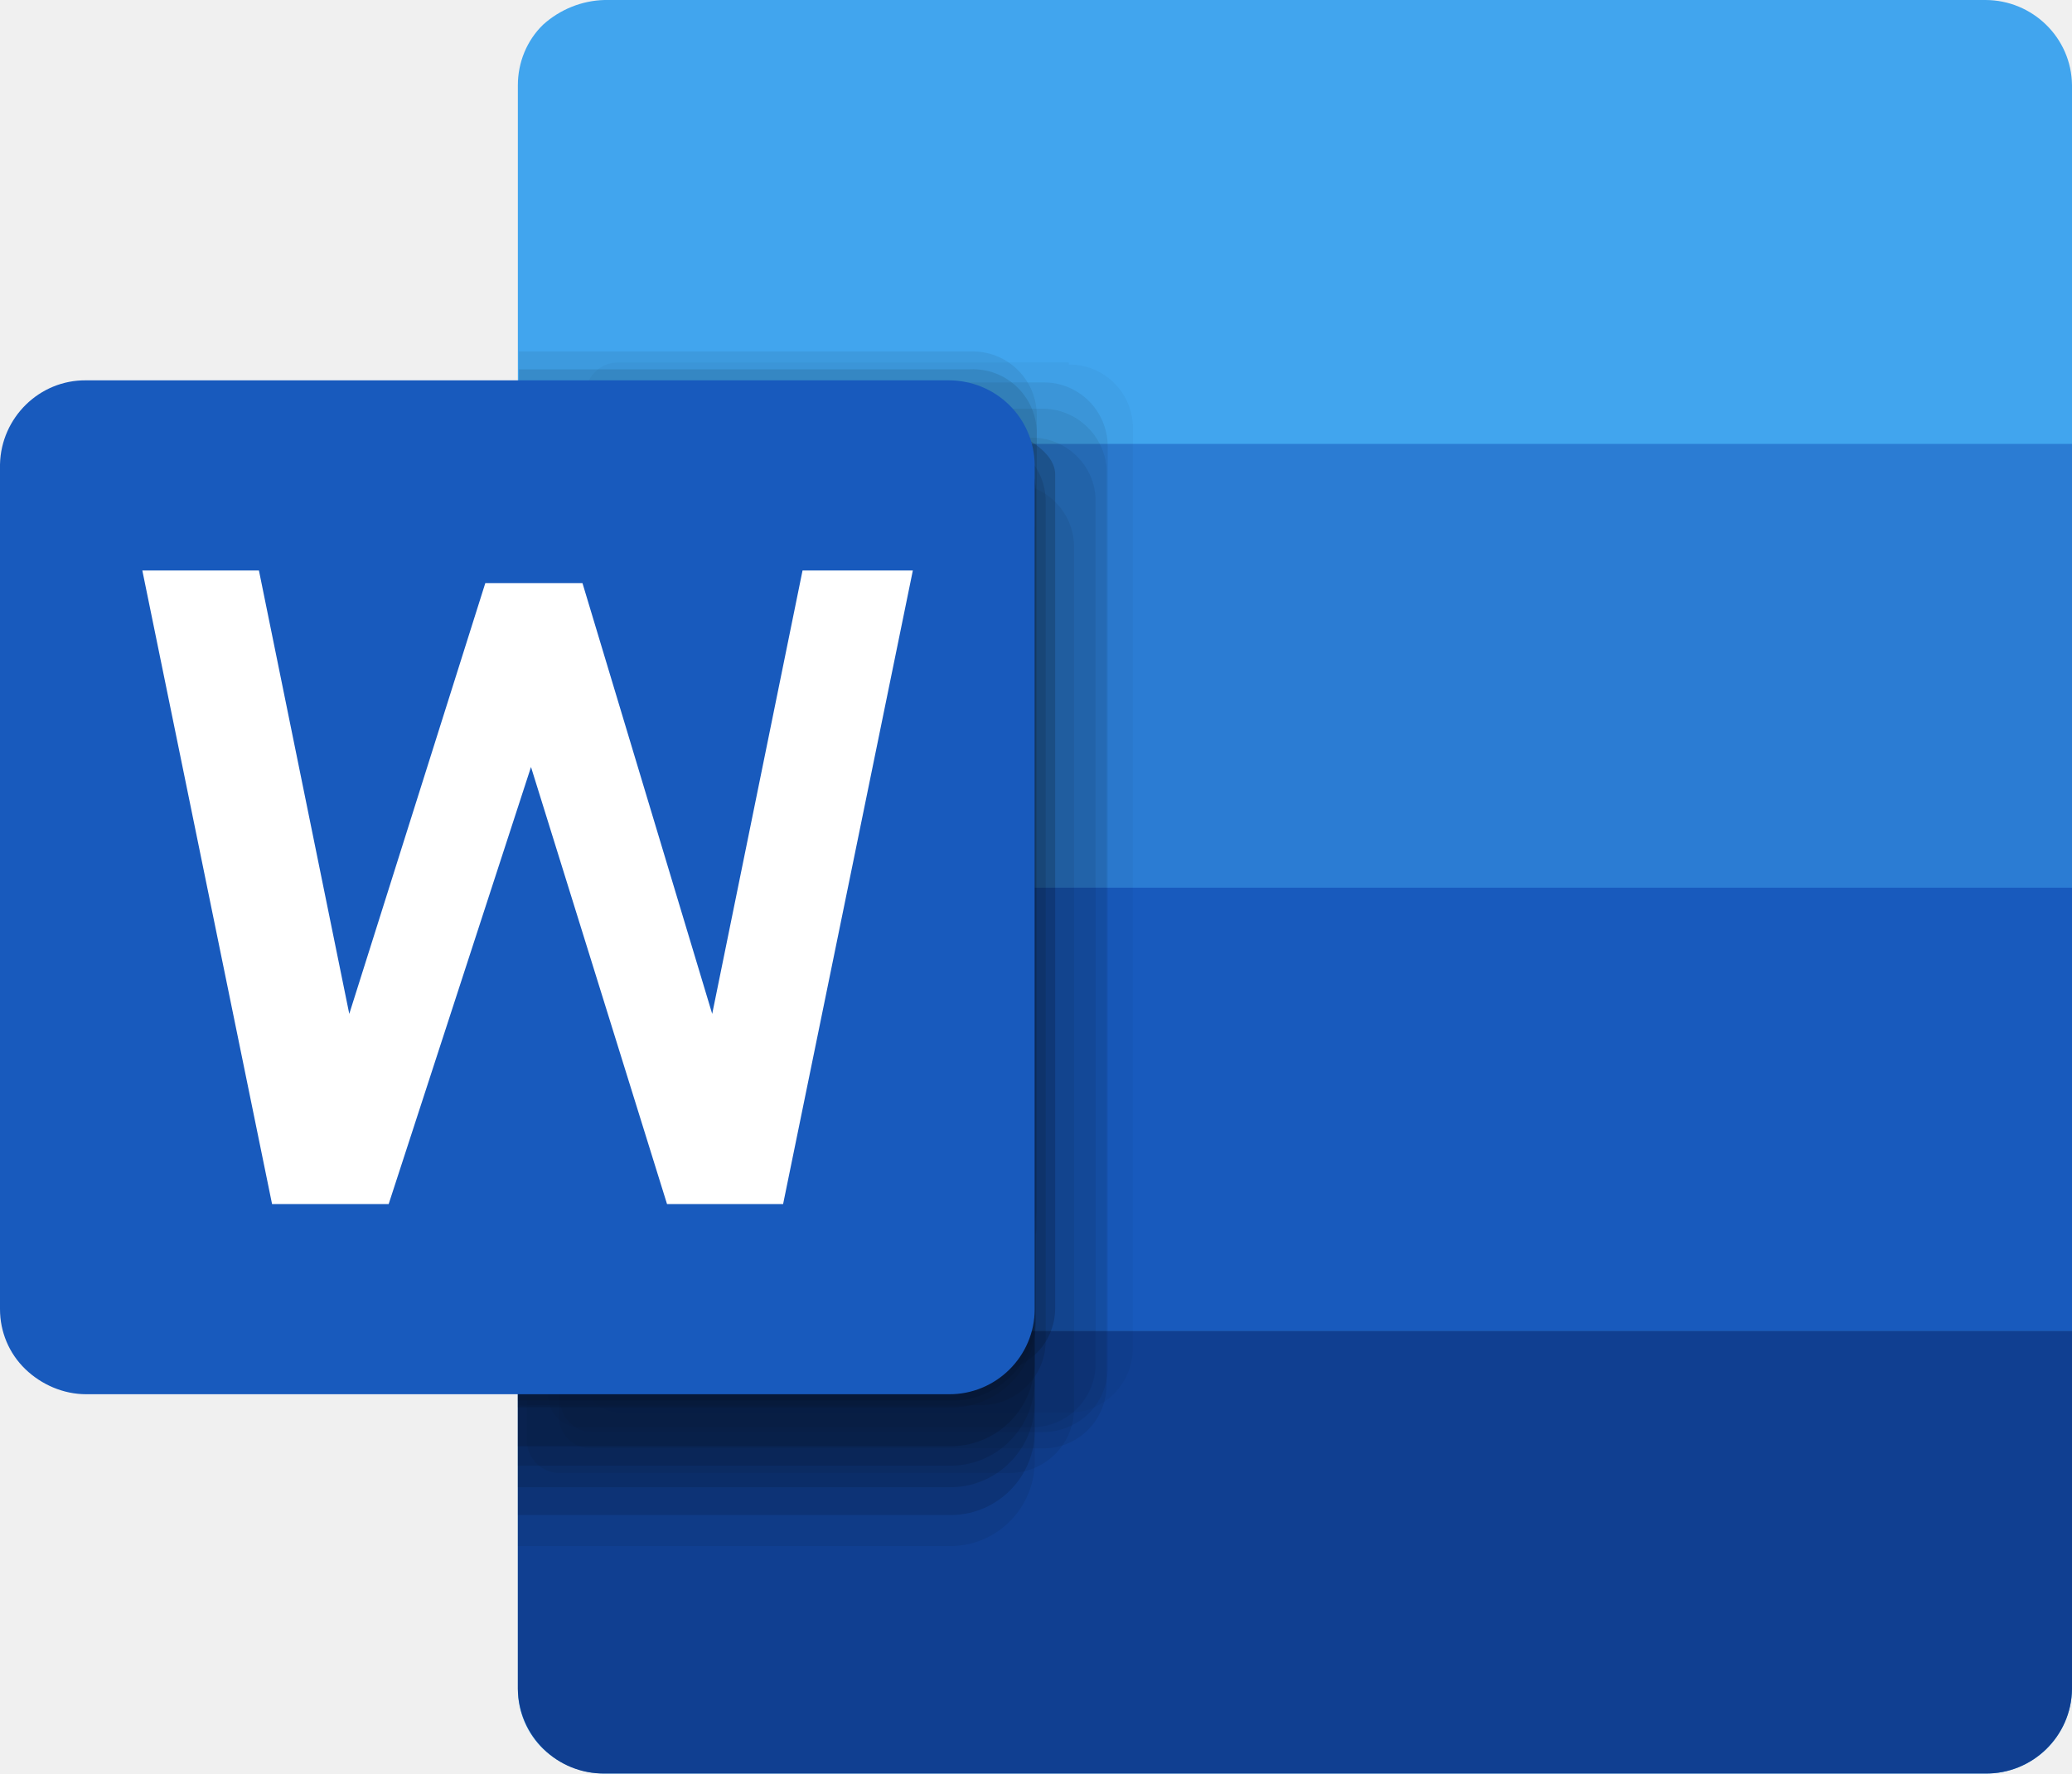
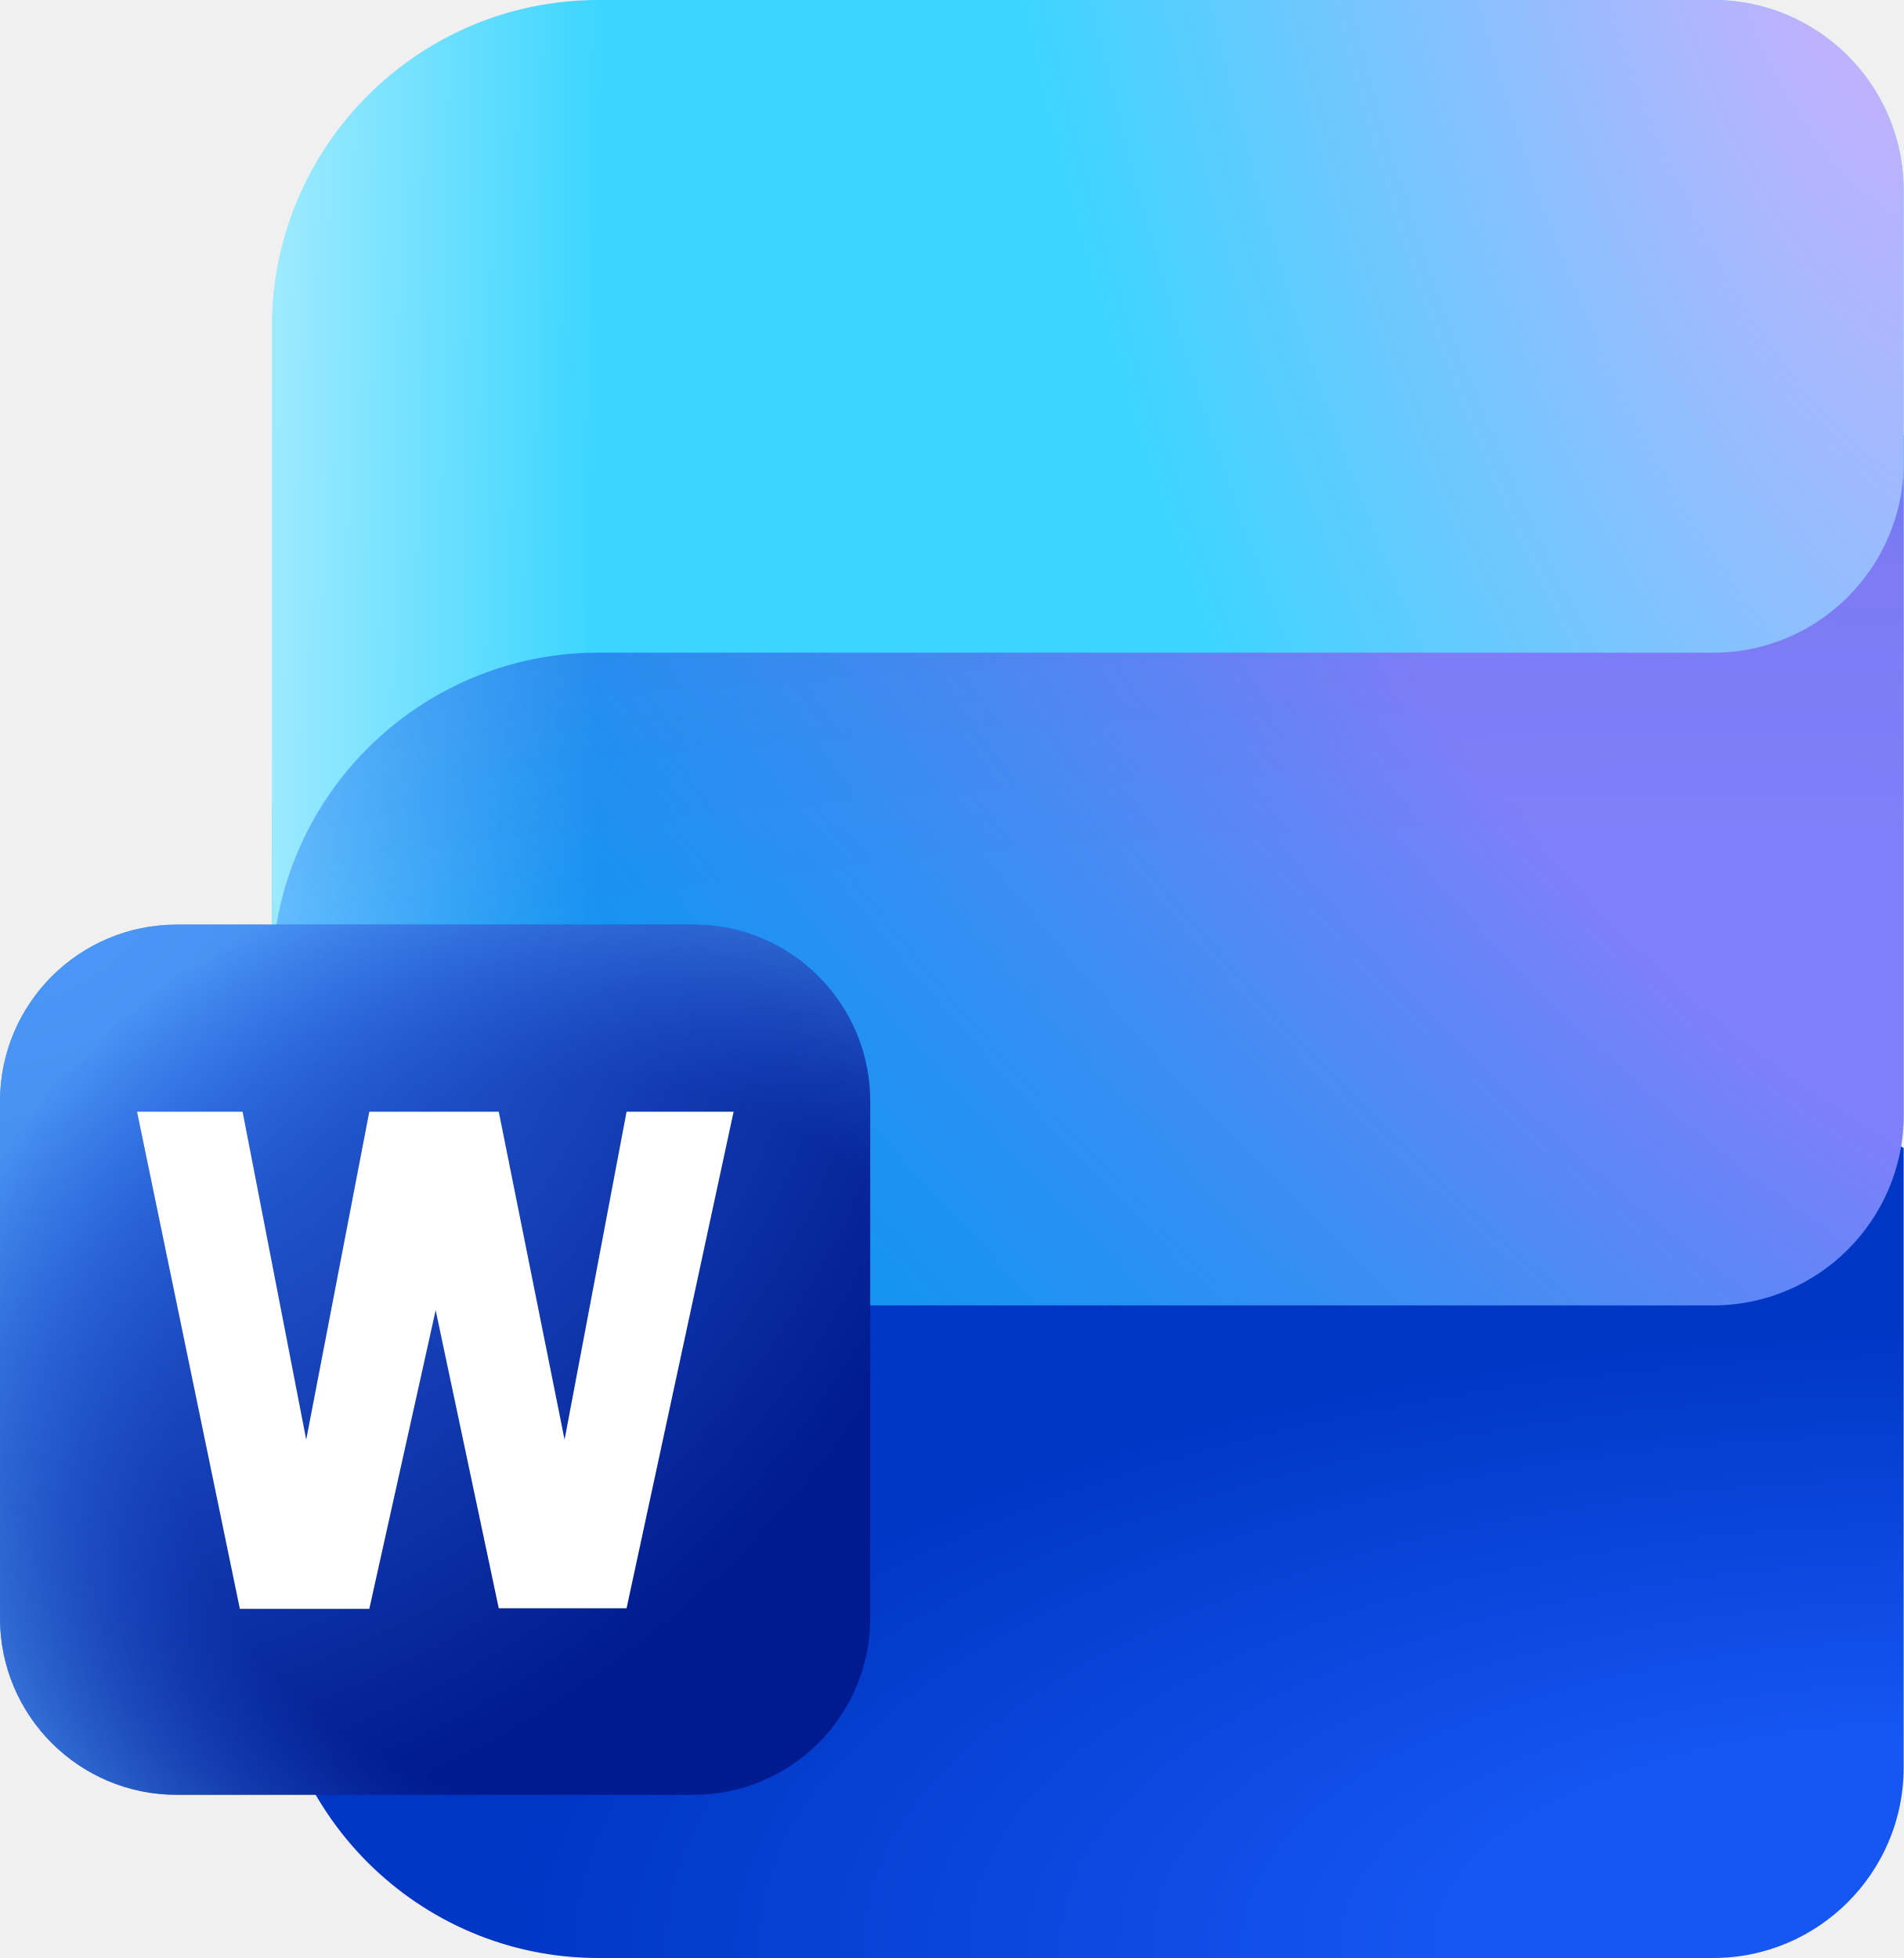
- <svg xmlns="http://www.w3.org/2000/svg" id="Layer_2" data-name="Layer 2" viewBox="0 0 39.45 33.76">
+ <svg xmlns="http://www.w3.org/2000/svg" id="uuid-70d351c3-9d52-4d9c-bf87-a1f0a8eb5856" viewBox="0 0 35 36">
  <defs>
-     <style>
-       .cls-1 {
-         fill: #fff;
-       }
- 
-       .cls-2 {
-         fill: #103f91;
-       }
- 
-       .cls-3 {
-         fill: #41a5ee;
-       }
- 
-       .cls-4 {
-         fill: #185abd;
-       }
- 
-       .cls-5 {
-         fill: #2b7cd3;
-       }
- 
-       .cls-6 {
-         opacity: .1;
-       }
- 
-       .cls-6, .cls-7, .cls-8, .cls-9, .cls-10, .cls-11 {
-         isolation: isolate;
-       }
- 
-       .cls-7 {
-         opacity: .05;
-       }
- 
-       .cls-12 {
-         opacity: .67;
-       }
- 
-       .cls-8 {
-         opacity: 0;
-       }
- 
-       .cls-9 {
-         opacity: .15;
-       }
- 
-       .cls-10 {
-         opacity: .3;
-       }
- 
-       .cls-11 {
-         opacity: .2;
-       }
-     </style>
+     <radialGradient id="uuid-ed2a8eb8-fce0-4bde-952b-86ec8e241ee9" cx="-619.29" cy="488.84" fx="-619.29" fy="488.84" r="1" gradientTransform="translate(29495.74 9885.89) scale(47.57 -20.15)" gradientUnits="userSpaceOnUse">
+       <stop offset=".18" stop-color="#1657f4" />
+       <stop offset=".57" stop-color="#0036c4" />
+     </radialGradient>
+     <linearGradient id="uuid-07943580-643e-4611-b102-f1fc868bd013" x1="5" y1="97" x2="27.97" y2="97" gradientTransform="translate(0 116) scale(1 -1)" gradientUnits="userSpaceOnUse">
+       <stop offset="0" stop-color="#66c0ff" />
+       <stop offset=".26" stop-color="#0094f0" />
+     </linearGradient>
+     <radialGradient id="uuid-4901e95c-54b1-4d8b-bf14-0e9c7bb90b87" cx="-637.72" cy="517.98" fx="-637.72" fy="517.98" r="1" gradientTransform="translate(-40017.96 -12225.34) rotate(133.55) scale(29.36 -72.32)" gradientUnits="userSpaceOnUse">
+       <stop offset=".14" stop-color="#d471ff" />
+       <stop offset=".83" stop-color="#509df5" stop-opacity="0" />
+     </radialGradient>
+     <radialGradient id="uuid-9988b974-07fe-47ee-9919-3660c45bf150" cx="-611.76" cy="514.18" fx="-611.76" fy="514.18" r="1" gradientTransform="translate(-52234.57 11411.47) rotate(90) scale(18.62 -101.65)" gradientUnits="userSpaceOnUse">
+       <stop offset=".28" stop-color="#4f006f" stop-opacity="0" />
+       <stop offset="1" stop-color="#4f006f" />
+     </radialGradient>
+     <linearGradient id="uuid-0983714d-6efe-4203-b8da-170f38fe7225" x1="5" y1="107.22" x2="35" y2="106.72" gradientTransform="translate(0 116) scale(1 -1)" gradientUnits="userSpaceOnUse">
+       <stop offset="0" stop-color="#9deaff" />
+       <stop offset=".2" stop-color="#3bd5ff" />
+     </linearGradient>
+     <radialGradient id="uuid-ca2eb1c3-4f62-4719-880a-75c33625c87b" cx="-650.27" cy="515.34" fx="-650.27" fy="515.34" r="1" gradientTransform="translate(-26921.47 -31089.42) rotate(166.85) scale(29.49 -70.64)" gradientUnits="userSpaceOnUse">
+       <stop offset=".06" stop-color="#e4a7fe" />
+       <stop offset=".54" stop-color="#e4a7fe" stop-opacity="0" />
+     </radialGradient>
+     <radialGradient id="uuid-b0298544-4529-40e9-8c27-57a5501fe390" cx="-600.8" cy="515.58" fx="-600.8" fy="515.58" r="1" gradientTransform="translate(1363.5 17878.99) rotate(45) scale(22.63 -22.63)" gradientUnits="userSpaceOnUse">
+       <stop offset=".08" stop-color="#367af2" />
+       <stop offset=".87" stop-color="#001a8f" />
+     </radialGradient>
+     <radialGradient id="uuid-6f25899f-fcb5-4141-ab07-b61a25bf93ff" cx="-598.04" cy="557.24" fx="-598.04" fy="557.24" r="1" gradientTransform="translate(-7105.12 6724.6) rotate(90) scale(11.2 -12.77)" gradientUnits="userSpaceOnUse">
+       <stop offset=".59" stop-color="#2763e5" stop-opacity="0" />
+       <stop offset=".97" stop-color="#58aafe" />
+     </radialGradient>
  </defs>
-   <g id="svg294">
-     <g id="Word_32x" data-name="Word 32x">
-       <g id="icon">
-         <path id="Path-28" class="cls-3" d="m11.51,0h26.29c.9,0,1.64.72,1.65,1.62v30.53c-.01.9-.75,1.62-1.65,1.61H11.51c-.44,0-.85-.17-1.17-.47-.31-.3-.48-.71-.48-1.14V1.62c0-.43.17-.85.48-1.15C10.66.18,11.08.01,11.51,0h0Z" />
-         <path id="Path-29" class="cls-2" d="m39.45,25.33H9.86v6.82c.01.9.75,1.62,1.65,1.61h26.29c.9.01,1.64-.71,1.65-1.61h0s0-6.82,0-6.82Z" />
-         <path id="Rectangle-10" class="cls-4" d="m9.86,16.89h29.59v8.44H9.86v-8.44Z" />
-         <path id="Rectangle-11" class="cls-5" d="m9.86,8.45h29.59v8.44H9.86v-8.44Z" />
-       </g>
-       <g id="dropshadow-2" class="cls-12">
-         <path id="Path-30" class="cls-7" d="m20.35,6.9h-8.58c-.34,0-.61.26-.62.6h0v18.79c.02.33.29.6.62.6h8.58c.67,0,1.21-.54,1.22-1.21V8.15c0-.66-.53-1.2-1.19-1.21-.01,0-.02,0-.03,0v-.04Z" />
-         <path id="Path-31" class="cls-6" d="m18.06,10.07h-8.2v19.36h8.2c.88.02,1.61-.68,1.64-1.56V11.58c-.05-.86-.77-1.53-1.64-1.51Z" />
-         <path id="Path-32" class="cls-11" d="m18.06,8.96h-8.2v19.35h8.2c.88.02,1.61-.68,1.64-1.56V10.51c-.03-.88-.76-1.57-1.64-1.55Z" />
-         <path id="Path-33" class="cls-6" d="m19.86,7.28h-8.58c-.33,0-.6.26-.61.59,0,0,0,0,0,.01v18.78c0,.33.27.6.6.6,0,0,0,0,.01,0h8.58c.67,0,1.22-.53,1.23-1.2V8.48c-.01-.67-.56-1.21-1.23-1.2Z" />
-         <path id="Path-34" class="cls-6" d="m19.83,7.78h-8.57c-.34,0-.61.26-.62.6h0v18.59c0,.33.27.6.6.6,0,0,.01,0,.02,0h8.57c.67.02,1.22-.51,1.24-1.18,0,0,0-.01,0-.02V8.98c-.01-.67-.57-1.21-1.24-1.2,0,0,0,0,0,0h0Z" />
-         <path id="Path-35" class="cls-8" d="m18.45,6.36h-8.57v15.79h-.12v2.47c0,.33.27.6.6.6,0,0,0,0,.01,0l6.86-1.23c.68,0,2.51-.57,2.51-1.24V7.56c0-.67-.55-1.21-1.22-1.2-.01,0-.02,0-.03,0h-.04Z" />
-         <path id="Path-36" class="cls-11" d="m18.06,9.49h-8.2v19.35h8.2c.88.02,1.61-.67,1.64-1.55V11.04c-.03-.88-.76-1.57-1.64-1.55Z" />
-         <path id="Path-37" class="cls-10" d="m18.06,7.79h-8.2v19h8.2c.88.03,1.63-.66,1.66-1.54,0-.03,0-.07,0-.1v-15.81c-.03-.88-.76-1.58-1.65-1.55,0,0,0,0-.01,0Z" />
-         <path id="Path-38" class="cls-10" d="m18.06,7.79h-8.2v18.87h8.2c.87.03,1.61-.64,1.66-1.51v-15.81c-.03-.88-.76-1.58-1.65-1.55,0,0,0,0-.01,0Z" />
-         <path id="Path-39" class="cls-10" d="m18.06,8.15h-8.2v19.38h8.2c.88.02,1.61-.67,1.64-1.55V9.73c-.01-.88-.74-1.59-1.62-1.58,0,0-.01,0-.02,0Z" />
-         <path id="Path-40" class="cls-11" d="m18.06,8.54h-8.2v19.36h8.2c.88.02,1.61-.68,1.64-1.56V10.15c0-.88-.71-1.6-1.59-1.61-.02,0-.03,0-.05,0Z" />
-         <path id="Path-41" class="cls-6" d="m19.64,8.33h-8.58c-.34,0-.61.26-.62.6h0v17.64c0,.34.28.61.62.6h8.58c.67,0,1.21-.53,1.22-1.2,0,0,0,0,0-.01V9.54c0-.67-.55-1.21-1.22-1.21Z" />
-         <path id="Path-42" class="cls-11" d="m18.68,8.33h-8.57c-.08-.02-.15-.02-.23,0v18.42c.08.01.15.01.23,0h8.57c.67,0,1.22-.54,1.23-1.21h0V9.54c0-.67-.56-1.22-1.23-1.21h0Z" />
-         <path id="Path-43" class="cls-10" d="m16.52,7.29h-6.23c-.33,0-.61.27-.62.6v17.63c0,.34.28.61.62.6h8.57c.67,0,1.22-.53,1.23-1.2v-15.89c0-.72-1.66-1.1-1.85-1.32-.53-.27-1.12-.42-1.72-.42Z" />
-         <path id="Path-44" class="cls-6" d="m19.22,9.2h-8.57c-.33,0-.61.27-.62.6v17.64c.01.33.29.6.62.6h8.57c.67,0,1.22-.54,1.23-1.21h0V10.41c0-.67-.55-1.21-1.22-1.21h0Z" />
-         <path id="Path-45" class="cls-6" d="m18.45,6.69h-8.57v15.77h-.12v2.47c0,.33.27.6.6.6,0,0,0,0,.01,0l6.86-1.22c.68,0,2.51-.58,2.51-1.25V7.88c-.02-.68-.58-1.21-1.26-1.19h-.03Z" />
-         <path id="Path-46" class="cls-9" d="m18.45,7.03h-8.57v15.73h-.12v2.47c0,.33.27.6.6.6,0,0,0,0,.01,0l6.86-1.22c.68,0,2.51-.58,2.51-1.25v-15.16c-.03-.67-.59-1.2-1.27-1.17,0,0,0,0-.01,0h-.01Z" />
-       </g>
-       <path id="Back_Plate-2" data-name="Back Plate-2" class="cls-4" d="m1.64,7.24h16.42c.9,0,1.63.71,1.64,1.61v16.07c0,.9-.74,1.63-1.64,1.62H1.64c-.43,0-.85-.18-1.16-.48C.17,25.76,0,25.35,0,24.92V8.84c.02-.89.75-1.61,1.64-1.6Z" />
-       <path id="Letter" class="cls-1" d="m14.91,22.92h-2.21l-2.59-8.32-2.71,8.32h-2.22l-2.47-12.06h2.22l1.72,8.44,2.59-8.2h1.85l2.47,8.2,1.72-8.44h2.1l-2.47,12.06Z" />
-     </g>
-   </g>
+   <path d="M5,27.09l14-17.09,16,11.11v11.39c0,1.93-1.57,3.5-3.5,3.5H11c-3.31,0-6-2.69-6-6v-2.91Z" style="fill:url(#uuid-ed2a8eb8-fce0-4bde-952b-86ec8e241ee9);" />
+   <path d="M5,15.04c0-2.49,2.01-4.5,4.5-4.5h20.39l5.11-2.54v12.5c0,1.93-1.57,3.5-3.5,3.5H11c-3.31,0-6,2.69-6,6v-14.96Z" style="fill:url(#uuid-07943580-643e-4611-b102-f1fc868bd013);" />
+   <path d="M5,15.04c0-2.49,2.01-4.5,4.5-4.5h20.39l5.11-2.54v12.5c0,1.93-1.57,3.5-3.5,3.5H11c-3.31,0-6,2.69-6,6v-14.96Z" style="fill:url(#uuid-4901e95c-54b1-4d8b-bf14-0e9c7bb90b87); fill-opacity:.6;" />
+   <path d="M5,15.04c0-2.49,2.01-4.5,4.5-4.5h20.39l5.11-2.54v12.5c0,1.93-1.57,3.5-3.5,3.5H11c-3.31,0-6,2.69-6,6v-14.96Z" style="fill:url(#uuid-9988b974-07fe-47ee-9919-3660c45bf150); fill-opacity:.1;" />
+   <path d="M5,6C5,2.69,7.69,0,11,0h20.5c1.93,0,3.5,1.57,3.5,3.5v5c0,1.93-1.57,3.5-3.5,3.5H11c-3.31,0-6,2.69-6,6V6Z" style="fill:url(#uuid-0983714d-6efe-4203-b8da-170f38fe7225);" />
+   <path d="M5,6C5,2.69,7.69,0,11,0h20.5c1.93,0,3.5,1.57,3.5,3.5v5c0,1.93-1.57,3.5-3.5,3.5H11c-3.31,0-6,2.69-6,6V6Z" style="fill:url(#uuid-ca2eb1c3-4f62-4719-880a-75c33625c87b); fill-opacity:.8;" />
+   <rect y="17" width="16" height="16" rx="3.25" ry="3.25" style="fill:url(#uuid-b0298544-4529-40e9-8c27-57a5501fe390);" />
+   <rect y="17" width="16" height="16" rx="3.25" ry="3.25" style="fill:url(#uuid-6f25899f-fcb5-4141-ab07-b61a25bf93ff); fill-opacity:.65;" />
+   <path d="M13.49,20.43l-1.97,9.14h-2.35s-1.16-5.48-1.16-5.48l-1.22,5.49h-2.38l-1.89-9.14h1.94l1.17,6.03,1.16-6.03h2.38l1.21,6.03,1.14-6.03h1.97Z" style="fill:#fff;" />
</svg>
